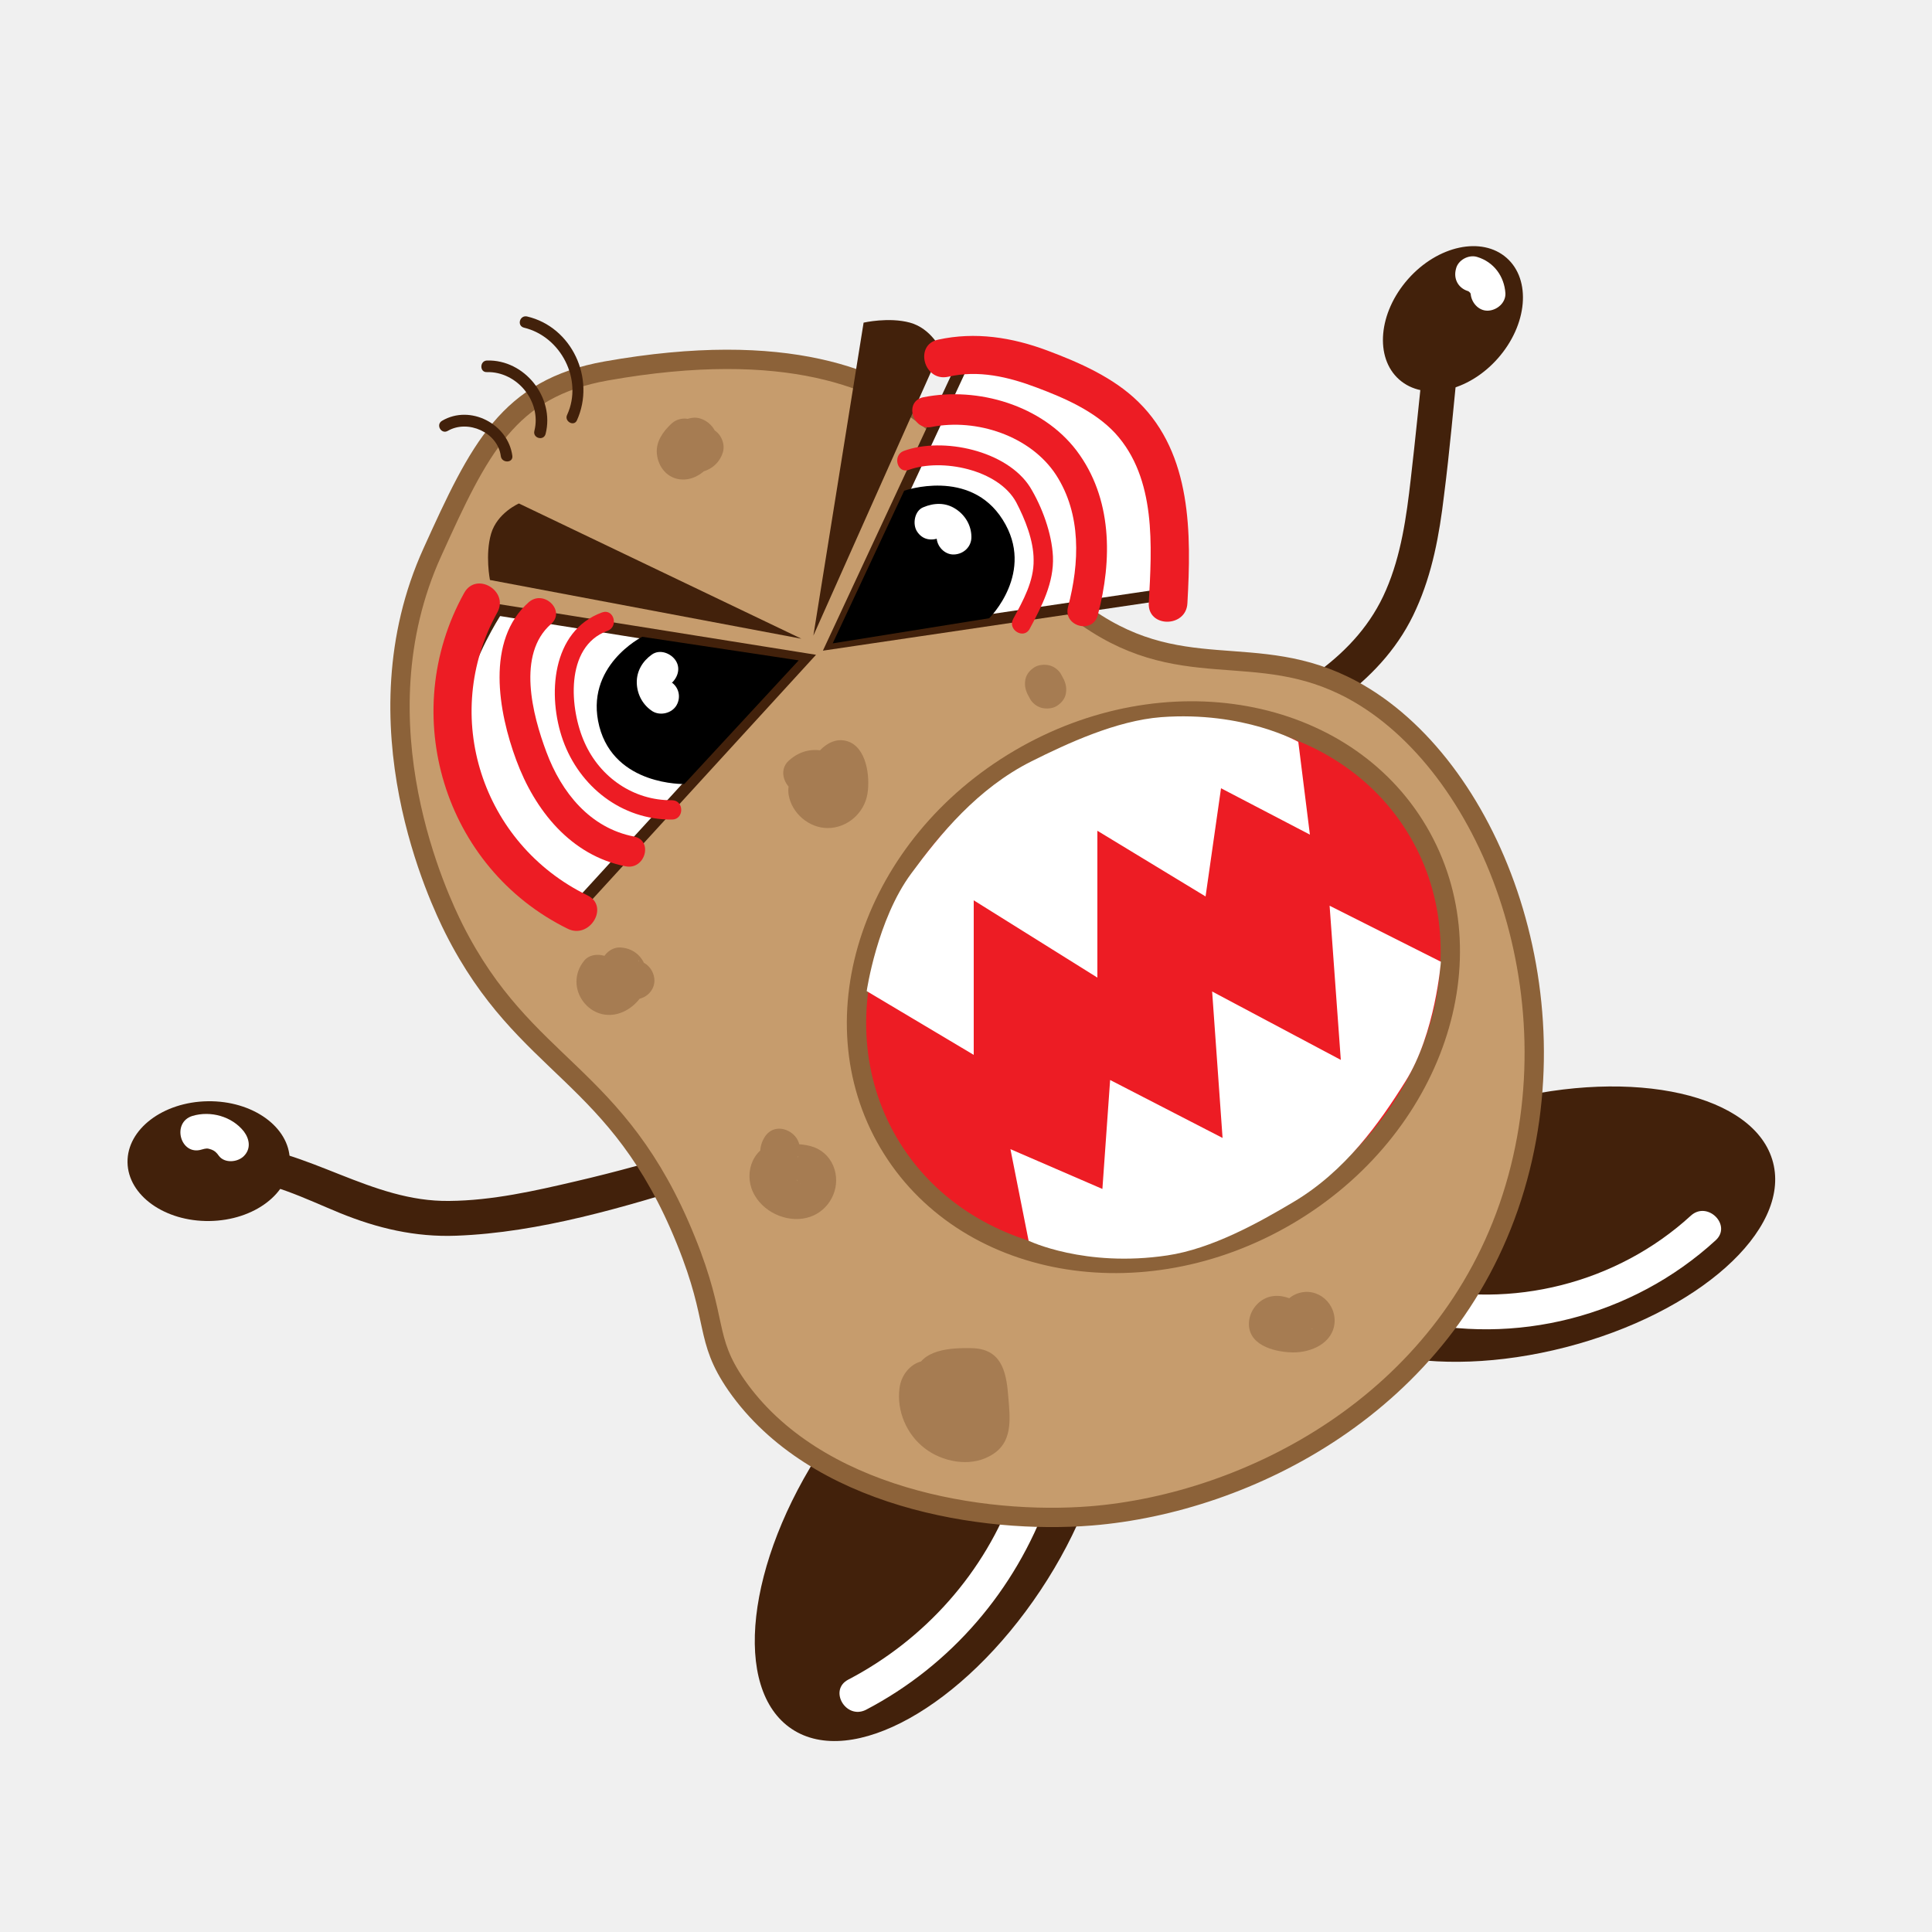
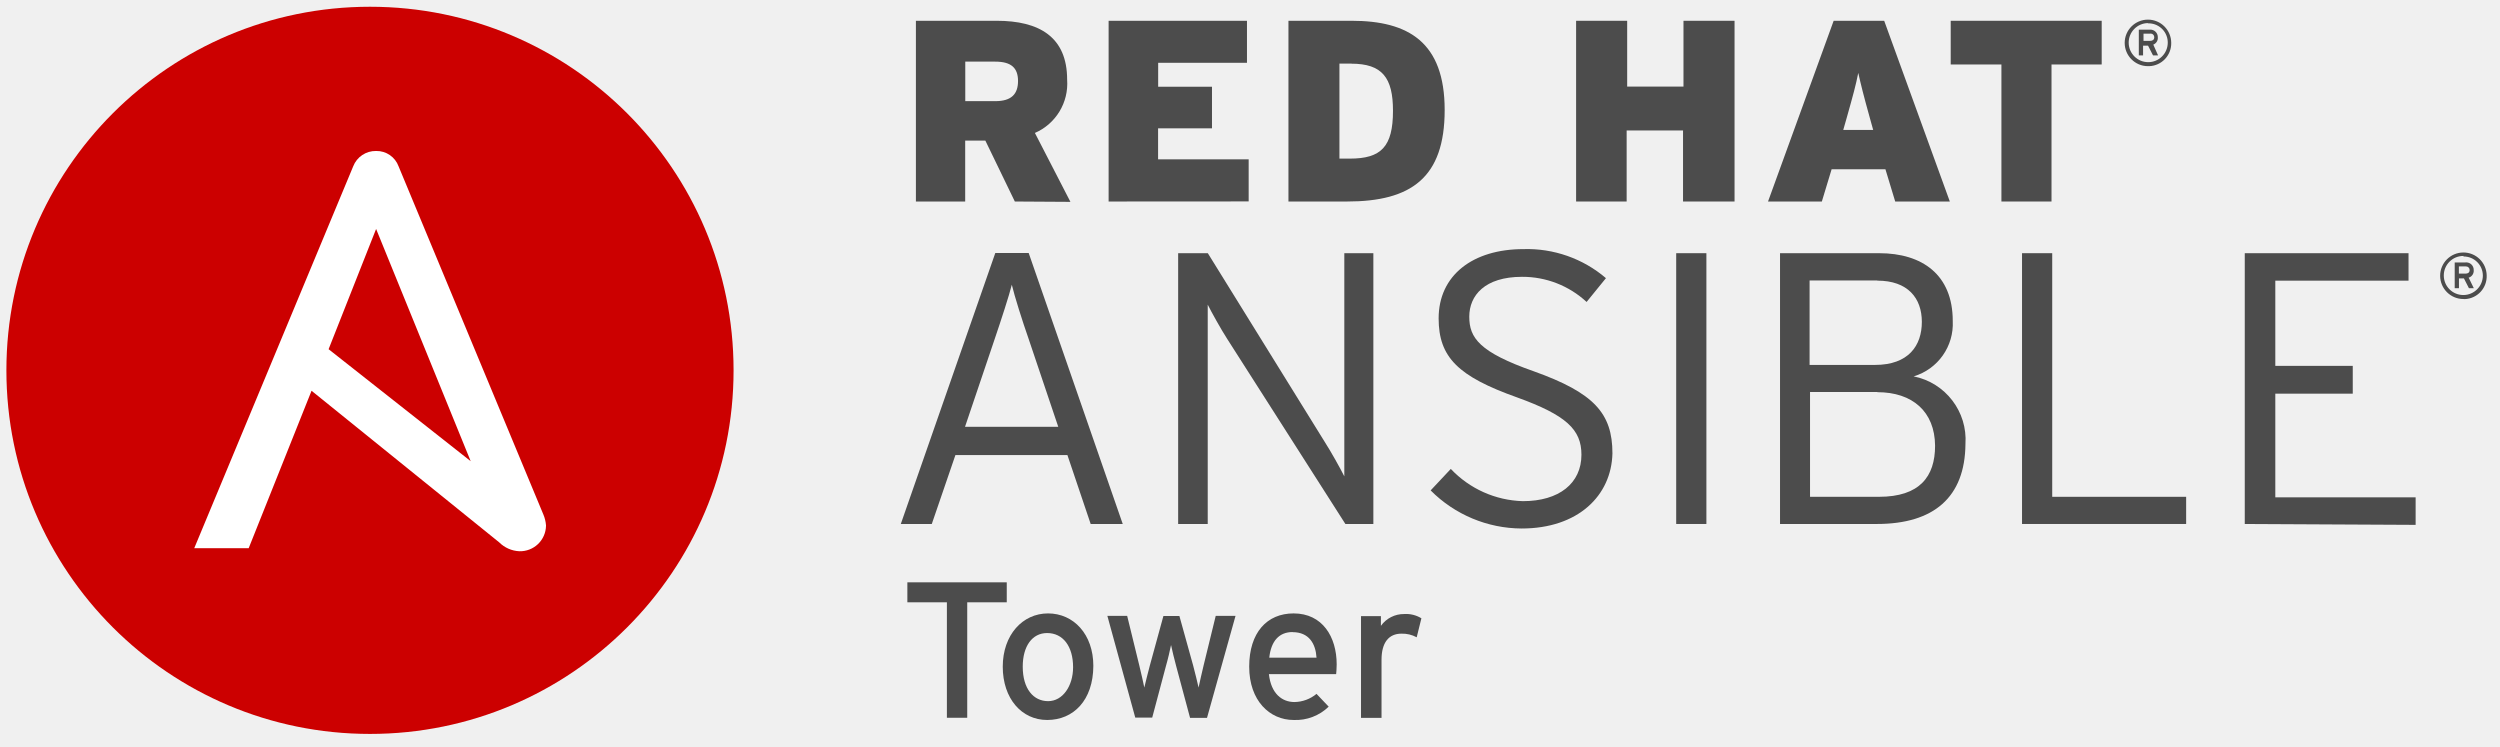
- <svg xmlns="http://www.w3.org/2000/svg" version="1.1" id="Layer_1" x="0px" y="0px" viewBox="0 0 500 500" style="enable-background:new 0 0 500 500;" xml:space="preserve">
-   <style type="text/css">
- 	.st0{display:none;}
- 	.st1{display:inline;fill:#ED1C24;}
- 	.st2{fill:#42210B;}
- 	.st3{fill:#FFFFFF;}
- 	.st4{fill:#C69C6D;stroke:#8C6239;stroke-width:5;stroke-miterlimit:10;}
- 	.st5{fill:#FFFFFF;stroke:#42210B;stroke-width:3;stroke-miterlimit:10;}
- 	.st6{fill:#ED1C24;stroke:#8C6239;stroke-width:5;stroke-miterlimit:10;}
- 	.st7{fill:#A67C52;}
- 	.st8{fill:#ED1C24;}
- </style>
-   <g class="st0">
-     <path class="st1" d="M319.8,169.3c1.5-14.2,13.7-27.2,29.9-31.9c-13.1,1.5-27.3-1.7-36-10c-8.7-8.3-10-21.9-1.4-30.1   c-12,6.7-28.1,8.1-41.4,3.4c-13.3-4.6-23.5-15.1-26.2-26.9c-2-8.8,0-17.9,2-26.7c-6.2,9.4-17.6,17.3-30.5,17.3   c-12.9,0.1-25.7-10.2-22.9-20.7c-5.5,7.8-11.4,15.9-21,20.2c-9.5,4.3-23.7,2.7-28.2-5.5c-1.6,10.8-7.5,22-19.1,27   c-9,3.9-21.5,2.2-28-3.8c5.7,11.4,4.3,25.3-4.1,35.6c-9.9,12.2-29.1,18.6-46.4,15.6c14.7,7.2,28.5,17.7,32.1,31.5   c3.7,13.8-7.1,30.7-24.1,31.7c13.6,3.1,28,7.4,35.6,17.2c7.6,9.8,2.9,26.4-11.1,28c12.8-2.6,27.4,3.9,31.9,14.2   c4.1,9.5-0.9,20.9-10.9,26.5c18.6-8.9,41-17.1,59.6-8.8c13.9,6.2,20.8,21.6,15.1,33.8c10.4-10.6,23-21.3,39.2-23.5   c12.8-1.8,27.5,4.6,31.9,14.1c-0.3-12.7,6.1-25.5,17.5-34c13.8-10.3,34.4-14,52-9.2c-11.1-7.8-14.9-22-8.9-33   c6-11,21.3-18,35.7-16.2C327.5,198.1,318.3,183.5,319.8,169.3z" />
-   </g>
-   <g>
-     <g>
-       <g>
-         <path class="st2" d="M179.7,297.3c-10.1,3.2-20.3,6-30.6,8.4c-10.7,2.5-21.7,5-32.8,5.1C96,311.1,79.9,297.2,60,296.1     c-5.8-0.3-5.8,8.7,0,9c9.9,0.5,18.9,5.1,27.9,8.8c9.8,4,19.6,6.3,30.2,5.9c21.5-0.8,43.5-7.4,64-13.8     C187.6,304.3,185.2,295.6,179.7,297.3L179.7,297.3z" />
-       </g>
-     </g>
-     <g>
-       <g>
-         <path class="st2" d="M322.2,194.8c17.9-8,36-18.5,44.3-37.2c4.2-9.3,6-19.2,7.2-29.3c1.5-11.7,2.5-23.4,3.7-35.2     c0.6-5.8-8.4-5.7-9,0c-1.1,10.3-2.1,20.6-3.3,30.9c-1.1,9.7-2.5,19.7-6.4,28.7c-7.5,17.5-24.6,26.8-41.2,34.2     C312.4,189.4,316.9,197.2,322.2,194.8L322.2,194.8z" />
-       </g>
-     </g>
-     <g>
-       <ellipse transform="matrix(0.5541 -0.8324 0.8324 0.5541 -219.4917 376.0051)" class="st2" cx="241.2" cy="392.9" rx="65.5" ry="33.7" />
-     </g>
-     <g>
-       <g>
-         <path class="st3" d="M224.1,442.5c22-11.5,38.7-31,47.1-54.3c2-5.5-6.7-7.8-8.7-2.4c-7.6,21.1-23.1,38.5-43,48.9     C214.4,437.4,218.9,445.1,224.1,442.5L224.1,442.5z" />
-       </g>
-     </g>
-     <g>
-       <ellipse transform="matrix(0.9684 -0.2494 0.2494 0.9684 -66.4734 109.0276)" class="st2" cx="397" cy="316.8" rx="63.9" ry="32.9" />
-     </g>
-     <g>
-       <g>
-         <path class="st3" d="M363.8,341.5c28.3,7,58.7-0.8,80.2-20.5c4.3-3.9-2.1-10.3-6.4-6.4c-19.1,17.5-46.4,24.4-71.5,18.2     C360.5,331.5,358.1,340.1,363.8,341.5L363.8,341.5z" />
-       </g>
-     </g>
-     <path class="st4" d="M156.9,96c-25.4,4.5-32.9,20.2-45,46.9c-20.2,44.4,2,90.3,5.6,97.5c18.4,36.5,42.3,36.8,60,80.6   c8.6,21.2,4.6,25.2,13.1,37.5c20.4,29.2,63.7,36.1,91.9,33.8c40.3-3.3,91.5-28.8,108.8-82.5c17.1-53.2-6-112.1-41.2-131.2   c-25.3-13.7-44.9-0.5-71.2-20.6c-21.6-16.5-18.4-33.1-37.5-48.8C227.9,98.1,203.7,87.7,156.9,96z" />
-     <ellipse transform="matrix(0.6622 -0.7494 0.7494 0.6622 65.2068 309.6339)" class="st2" cx="376" cy="82.5" rx="21" ry="15.5" />
-     <g>
-       <g>
-         <path class="st3" d="M379.8,75.3c0.8,0.2-0.6-0.4-0.1-0.1c0.2,0.1,0.3,0.2,0.5,0.3c0.4,0.2-0.6-0.7-0.1-0.1     c0.1,0.1,0.7,0.8,0.2,0.2c-0.4-0.5,0,0,0.1,0.1c0.4,0.7,0,0.2,0-0.2c0,0.1,0.1,0.4,0.2,0.5c0.3,0.9-0.1-1,0-0.1     c0.1,2.3,2,4.6,4.5,4.5c2.3-0.1,4.6-2,4.5-4.5c-0.3-4.4-3-8.1-7.3-9.4c-2.2-0.7-5,0.8-5.5,3.1C376.1,72.2,377.4,74.5,379.8,75.3     L379.8,75.3z" />
-       </g>
-     </g>
-     <ellipse transform="matrix(0.9999 -1.433736e-02 1.433736e-02 0.9999 -4.303 0.8051)" class="st2" cx="54" cy="300.5" rx="21" ry="15.5" />
-     <g>
-       <g>
-         <path class="st3" d="M52.2,297.5c1.1-0.3,1.4-0.4,2.5,0c0.8,0.3,1.3,0.7,2,1.7c1.5,1.9,4.8,1.6,6.4,0c1.9-1.9,1.5-4.4,0-6.4     c-3.1-3.9-8.6-5.4-13.3-4C44.3,290.5,46.7,299.2,52.2,297.5L52.2,297.5z" />
-       </g>
-     </g>
-     <g>
-       <g>
-         <path class="st2" d="M149.3,108.8c4.9-10.8-1.3-24.2-12.9-26.9c-1.9-0.4-2.7,2.4-0.8,2.9c9.6,2.3,15.3,13.5,11.2,22.5     C145.9,109,148.5,110.5,149.3,108.8L149.3,108.8z" />
-       </g>
-     </g>
-     <g>
-       <g>
-         <path class="st2" d="M141.2,112.3c2.4-9.4-5.4-19.3-15.2-19c-1.9,0.1-1.9,3.1,0,3c7.8-0.2,14.2,7.6,12.3,15.2     C137.8,113.4,140.7,114.2,141.2,112.3L141.2,112.3z" />
-       </g>
-     </g>
-     <g>
-       <g>
-         <path class="st2" d="M132.6,118c-1.1-8.3-10.9-13.4-18.2-9.1c-1.7,1-0.2,3.6,1.5,2.6c5.2-3,12.9,0.4,13.7,6.5     C129.8,119.9,132.8,119.9,132.6,118L132.6,118z" />
-       </g>
-     </g>
-     <path class="st5" d="M215.5,166.5l34-73c0,0,35,0,46,21c7.5,14.3,8,39,8,39L215.5,166.5z" />
-     <path class="st5" d="M208.2,170.5l-79.5-12.7c0,0-19.6,29-8.4,49.9c7.6,14.2,27.8,28.5,27.8,28.5L208.2,170.5z" />
-     <path class="st2" d="M210.5,164.5l33-74c0,0-2.5-5.5-8-7s-12,0-12,0L210.5,164.5z" />
-     <path class="st2" d="M207.4,165.3l-73.1-35c0,0-5.6,2.4-7.2,7.8c-1.6,5.5-0.3,12-0.3,12L207.4,165.3z" />
-     <path d="M215.5,166.5L234,127c0,0,17-6,25.5,7.5c8.6,13.6-3.5,25.5-3.5,25.5L215.5,166.5z" />
-     <path d="M206.7,170.9l-29.6,32c0,0-18,0.5-22-14.9c-4-15.6,11.1-23.2,11.1-23.2L206.7,170.9z" />
-     <g>
-       <g>
-         <path class="st3" d="M243.4,139.1c-0.6,0.2-0.7,0.3-0.4,0.2c0.3-0.1,0.2-0.1-0.5,0.1c0.7,0-0.3,0-0.4-0.1c0.1,0,0.3,0.1,0.4,0.1     c0.3,0.1,0.2,0-0.4-0.2c0,0,0.6,0.3,0.6,0.3c0.5,0.2-0.9-0.6-0.1-0.1c0.6,0.4-0.3-0.5-0.1-0.1c0.3,0.5-0.3-1-0.1-0.2     c0.2,0.8,0-1,0-0.1c0,2.4,2.1,4.6,4.5,4.5c2.5-0.1,4.5-2,4.5-4.5c0-3-1.6-5.7-4.1-7.3c-2.6-1.7-5.6-1.6-8.4-0.4     c-2.2,0.9-2.8,4.3-1.6,6.2C238.7,139.7,241,140.1,243.4,139.1L243.4,139.1z" />
-       </g>
-     </g>
-     <g>
-       <g>
-         <path class="st3" d="M173.5,176.4c-0.5-0.3-0.1,0,0.2,0.1c-0.7-0.6,0.3,0.5,0.1,0c-0.3-0.5,0.4,0.8,0.1,0.2     c-0.4-0.8,0.2,0.2,0,0.1c0,0,0-0.6,0-0.6c-0.1,0.1-0.1,1,0,0.3c-0.1,0.2-0.1,0.3-0.2,0.5c0.2-0.3,0.2-0.4,0-0.1     c-0.2,0.2-0.2,0.3-0.1,0.1c0.2-0.2,0.1-0.2-0.3,0.2c1.9-1.4,3-4,1.6-6.2c-1.2-1.9-4.1-3.1-6.2-1.6c-2.4,1.7-4,4.3-3.9,7.4     c0.1,3,1.6,5.7,4.1,7.3c2,1.2,5,0.5,6.2-1.6C176.3,180.4,175.7,177.7,173.5,176.4L173.5,176.4z" />
-       </g>
-     </g>
-     <ellipse transform="matrix(0.862 -0.5069 0.5069 0.862 -88.3186 186.5516)" class="st6" cx="298.5" cy="255.5" rx="79.5" ry="68.5" />
-     <g>
-       <g>
-         <path class="st7" d="M173.6,109.8c-2.1,2-3.9,4.6-3.6,7.6c0.3,3.5,2.8,6.6,6.6,6.7c6,0.2,11.5-7.7,8.2-13c-1-1.7-3.1-3.1-5.2-3     c-1.7,0.1-3.1,0.8-4.4,1.9c-2,1.8-2.8,5.2-1.9,7.7c2.4,6.6,11.8,5.9,13.8-0.7c0.7-2.5-0.9-5.6-3.5-6.2c-2.7-0.6-5.4,0.8-6.2,3.5     c0.6-2.1,3.1-2.6,4.6-1c0.8,0.9,1,1.8,0.8,2.8c0.2-0.5,0.1-0.4-0.1,0.3c-0.4,0.7-1,1.2-1.8,1.4c-0.9,0-1.8,0-2.7,0     c-1.8-0.6-2.5-1.6-2.3-3.1c-0.1-0.4-0.1-0.7,0.1-1c0.2-0.3,0.1-0.3-0.1,0.1c0.1-0.1,0.2-0.2,0.3-0.4c-0.2,0.3-0.5,0.5-0.7,0.8     c-0.1,0.1-0.2,0.2-0.3,0.3c-0.3,0.2-0.2,0.2,0.1-0.1c1.3,0.2,2.6,0.4,3.9,0.6c0.2,0.4,0.5,0.9,0.7,1.3c0.2,0.6-0.2,0.9-0.2,1.4     c0,0.4,0.4-0.5-0.1,0.1c0.3-0.4,0.6-0.7,1-1c1.9-1.8,2-5.3,0-7.1C178.7,107.9,175.6,107.8,173.6,109.8L173.6,109.8z" />
-       </g>
-     </g>
-     <g>
-       <g>
-         <path class="st7" d="M151.2,248.6c-5.7,7,1.7,16.9,10,13.3c3.4-1.5,6.3-5,6.3-8.9c0-4.2-2.7-7.6-7-7.8c-3.1-0.1-5.8,3.3-4.8,6.3     c1.2,3.4,3.7,6.1,7.3,7c2.6,0.6,5.4-0.8,6.2-3.5c0.7-2.5-0.9-5.5-3.5-6.2c-1.7-0.4,0,0.1-0.2,0.1c-0.4,0-0.4-0.8-0.1-0.1     c-1.6,2.1-3.2,4.2-4.8,6.3c-2.4-0.1-2.8-1.1-3-2.6c0.1,0.7-0.1,0.2,0.1-0.1c0.7-0.9-0.5,0.5,0,0c-0.5,0.5-0.3,0.1-0.2,0.2     c0.1,0,0.6,0,0.7,0c0.4,0.1,0.5,0.4,0.8,0.6c0.2,0.3,0.2,0.2-0.1-0.2c0.1,0.1,0.1,0.3,0.2,0.4c0,1,0.1,1.1-0.7,2.1     c1.7-2.1,2-5,0-7.1C156.5,246.8,152.9,246.5,151.2,248.6L151.2,248.6z" />
-       </g>
-     </g>
-     <g>
-       <g>
-         <path class="st7" d="M204.1,205.7c0.8,4.8,5.3,8.6,10.1,8.6c5.1,0,9.5-3.9,10.3-8.9c0.7-4.4-0.2-12.1-5.3-13.6     c-2.7-0.8-5.2,0.5-7,2.4c-1.1,1.2-1.5,1.7-3.1,1.2c0.7,2.8,1.5,5.6,2.2,8.4c0.2-0.2-0.5,0.2-0.5,0.2c6.3,1.4,8.9-8.2,2.7-9.6     c-3.5-0.8-6.6,0-9.3,2.4c-3,2.6-1.1,7.2,2.2,8.4c2.6,0.9,5.5,0.8,8-0.2c1.3-0.5,2.4-1.2,3.4-2.1c0.4-0.3,0.7-0.6,1-1     c0.2-0.3,0.4-0.5,0.6-0.7c0.4-0.4,0.3-0.4-0.5,0.3c-0.9,0-1.8,0-2.7,0c0.2,0.1,0.3,0.1,0.5,0.2c-0.7-0.4-1.5-0.9-2.2-1.3     c0.1,0.2,0.3,0.3,0.4,0.5c-0.4-0.7-0.9-1.5-1.3-2.2c0.4,1.2,0.8,2.5,1,3.7c0,0.4,0,0.8,0,1.2c0,0.5-0.5,0.9,0,0.4     c-0.8,0.6-0.9,0.2-1.1-0.9c-0.4-2.7-3.8-4.1-6.2-3.5C204.7,200.3,203.7,203,204.1,205.7L204.1,205.7z" />
-       </g>
-     </g>
-     <g>
-       <g>
-         <path class="st7" d="M265.9,179.6c0.2,0.4,0.5,0.9,0.7,1.3c0.6,1.1,1.8,2,3,2.3c1.2,0.3,2.8,0.2,3.9-0.5c1.1-0.7,2-1.7,2.3-3     c0.3-1.4,0.1-2.6-0.5-3.9c-0.2-0.4-0.5-0.9-0.7-1.3c-0.6-1.1-1.8-2-3-2.3c-1.2-0.3-2.8-0.2-3.9,0.5c-1.1,0.7-2,1.7-2.3,3     C265.1,177.1,265.3,178.3,265.9,179.6L265.9,179.6z" />
-       </g>
-     </g>
-     <g>
-       <g>
-         <path class="st7" d="M200.4,295.8c-6.1,1.6-8.1,8.6-5,13.7c2.8,4.7,9.1,7.2,14.3,5.4c4.9-1.7,7.8-7.1,6.3-12.2     c-0.8-2.7-2.7-4.8-5.3-5.8c-1.4-0.5-2.8-0.7-4.2-0.8c-0.1,0-0.9-0.1-0.9-0.1c0.2-0.4,1.2,2.5,0.9,0.7c0,0.9,0,1.8,0,2.7     c-0.1,0.1-0.1,0.1-0.2,0.2c3.1-5.6-5.5-10.7-8.6-5c-1.7,3-1.1,6.6,1.4,9c1.3,1.2,2.8,2,4.5,2.3c0.8,0.1,1.6,0.2,2.4,0.3     c0.4,0,0.7,0,1.1,0.1c0.2,0.1,0.1,0.1-0.2-0.1c0,0.1-0.6-0.5-0.6-0.5c-0.1-0.1-0.1-0.2,0-0.3c0.1-0.3,0.1-0.1-0.1,0.5     c-0.3-0.1,0.7-0.2-0.3-0.3c-0.9-0.1-1.1-0.6-1.8-0.9c0,0-0.2-0.3-0.3-0.3c0.3,0-0.8,1.2-0.8,1.2     C209.3,303.8,206.6,294.2,200.4,295.8L200.4,295.8z" />
-       </g>
-     </g>
-     <g>
-       <g>
-         <path class="st7" d="M244.8,355.3c-4-6.2-11.2-2.3-12,3.9c-0.8,5.9,1.8,12,6.5,15.6c4.5,3.5,11.5,4.9,16.7,2.1     c6.4-3.3,5.4-9.8,4.9-15.9c-0.5-6.3-1.9-12-9.5-12.1c-5.1-0.1-13.1,0.2-14.5,6.4c-1.2,5.4,2.5,12.8,8.2,13.8     c6.2,1.1,11.2-5.5,7.8-11c-2.2-3.5-8.1-3.1-9.1,1.2c-1.1,4.4,0.5,8,4.1,10.6c5.2,3.8,10.2-4.8,5-8.6c0.2,0.2,0.4,0.5,0.5,0.7     c-3,0.4-6.1,0.8-9.1,1.2c-0.4-0.7,3.4-3.1,2.9-4.8c-0.8-2.6-1.7,1.4-1.9,1.1c0,0.1,5.2-0.1,5.6-0.4c0.7,0.1,0.8-0.1,0.2-0.6     c-0.4-0.7-0.5-0.8-0.4-0.3c-0.2,0.3,0.2,1.9,0.2,2.3c0.2,2,0.3,4,0.5,5.9c0.1,1.6,0.4,1.7-1.1,2c-1.3,0.2-2.9-0.3-4-0.9     c-1.4-0.8-2.5-2-3.1-3.5c-0.3-0.7-0.4-1.3-0.5-2c0-0.3-0.1-0.7,0-1c0.2-1.9-1.1-1.5-3.8,1.2c-1-0.8-2-1.5-3-2.3     c0.1,0.2,0.2,0.4,0.4,0.6C239.6,365.7,248.3,360.7,244.8,355.3L244.8,355.3z" />
-       </g>
-     </g>
-     <g>
-       <g>
-         <path class="st7" d="M336.5,337.4c-2.4-1.5-5.1-2.5-7.9-1.8c-2.7,0.7-4.9,3.2-5.3,6c-0.9,6.4,6.3,8.3,11.2,8.4     c4.8,0.1,10.6-2.4,10.9-7.9c0.2-5.6-5.5-9.6-10.6-6.9c-5.7,3-0.7,11.6,5,8.6c-0.1,0.1-0.2,0.1-0.3,0.2c-0.9,0-1.8,0-2.7,0     c-2.1-0.4-1.4-4.8-0.3-4.3c0,0-1.3,0.3-1.3,0.3c-0.6,0-1.2,0-1.8-0.1c-0.5-0.1-1-0.2-1.5-0.4c-1.2-0.5-1-0.2,0.6,0.7     c0.2,0.8,0.5,1.7,0.7,2.5c-3.4,1.1-4.4,1.9-2.8,2.7c0.4,0.2,0.7,0.4,1.1,0.7C336.9,349.6,341.9,340.9,336.5,337.4L336.5,337.4z" />
-       </g>
-     </g>
-     <path class="st3" d="M224.3,256.5L252,273v-40l32,20v-38l28,17l4-28l23,12l-3-24c0,0-14-8-35.5-6.4c-11.6,0.9-24.3,6.8-33.5,11.4   c-14,7-23.7,18.9-31.2,29.1C227,238,224.3,256.5,224.3,256.5z" />
-     <path class="st3" d="M372.9,248.9l-28.8-14.5l2.9,39.9l-33.3-17.7l2.7,37.9l-29.1-15l-2,28.2l-23.8-10.3l4.7,23.7   c0,0,14.5,7,35.9,3.8c11.5-1.7,23.7-8.5,32.6-13.8c13.5-8,22.3-20.5,29-31.2C371.5,267.5,372.9,248.9,372.9,248.9z" />
-   </g>
-   <g>
-     <g>
-       <path class="st8" d="M235.2,121.6c8.5-3.1,23.2-0.1,27.8,8.4c2.3,4.4,4.5,9.9,4.5,14.9c0.1,5.5-2.7,10.5-5.3,15.3    c-1.5,2.8,2.8,5.4,4.3,2.5c3.1-5.8,6.3-11.9,6-18.7c-0.3-6-2.8-12.8-5.9-17.9c-6-9.5-22.6-13.1-32.7-9.4    C230.9,117.8,232.2,122.7,235.2,121.6L235.2,121.6z" />
-     </g>
-   </g>
-   <g>
-     <g>
-       <path class="st8" d="M241.1,110.5c11.6-2.3,25.6,2.3,32.2,12.4c6.6,10.2,6.1,22.8,3.1,34.2c-1.3,5,6.4,7.1,7.7,2.1    c3.8-14.3,3.8-30.3-5.5-42.6c-8.9-11.7-25.5-16.6-39.6-13.8C233.9,103.8,236.1,111.5,241.1,110.5L241.1,110.5z" />
-     </g>
-   </g>
-   <g>
-     <g>
-       <path class="st8" d="M245.4,97.5c7.8-1.8,15.5,0,22.9,2.8c7.2,2.7,15,6.1,20.3,11.8c10.7,11.7,9.5,29.3,8.7,44    c-0.3,6.4,9.7,6.4,10,0c1-17.9,1.2-38.5-12.7-52.1c-6.4-6.3-15.3-10.2-23.6-13.3c-9.1-3.4-18.6-4.9-28.2-2.8    C236.5,89.2,239.1,98.9,245.4,97.5L245.4,97.5z" />
-     </g>
-   </g>
-   <g>
-     <g>
-       <path class="st8" d="M155.8,158.5c-13.1,4.8-14.2,21.6-10.1,33.1c4.3,12,15.2,20.6,28.2,20.5c3.2,0,3.2-5,0-5    c-9.9,0.1-18.6-5.9-22.6-14.9c-3.9-8.6-5.2-24.8,5.8-28.9C160.2,162.3,158.9,157.4,155.8,158.5L155.8,158.5z" />
-     </g>
-   </g>
-   <g>
-     <g>
-       <path class="st8" d="M164.1,216.5c-11.4-2.2-18.8-11.4-22.7-21.9c-3.6-9.6-7.7-25.3,1.2-33.1c3.9-3.4-1.8-9-5.7-5.7    c-11.3,9.9-7.9,28.5-3.3,40.9c4.8,13,14.1,24.7,28.3,27.5C167,225.2,169.1,217.5,164.1,216.5L164.1,216.5z" />
-     </g>
-   </g>
-   <g>
-     <g>
-       <path class="st8" d="M152,231.7c-27.3-13.3-38.1-46.5-23.3-73.2c3.1-5.6-5.5-10.7-8.6-5c-17.3,31.2-5.3,71.1,26.9,86.9    C152.7,243.1,157.8,234.5,152,231.7L152,231.7z" />
-     </g>
-   </g>
+ <svg xmlns="http://www.w3.org/2000/svg" id="logo" viewBox="0 0 281.5 84">
+   <path d="M114.27,22.69l-3.32-6.86h-2.27v6.86h-5.55V2.34h9.1c4.77,0,7.93,1.8,7.93,6.63a6.06,6.06,0,0,1-3.63,6l4,7.76ZM112.09,6.94h-3.4v4.45h3.38c1.83,0,2.56-.81,2.56-2.27s-.75-2.18-2.56-2.18Z" fill="#4c4c4c" />
+   <path d="M124.83,22.69V2.34h15.58V7.07h-10v2.7h6.06v4.68H130.4v3.49h10.2v4.74Z" fill="#4c4c4c" />
+   <path d="M151.68,22.69h-6.6V2.34h7.12c6.4,0,10.47,2.42,10.47,10.05S158.89,22.69,151.68,22.69Zm.5-15.53h-1.36v10.7H152c3.51,0,4.85-1.33,4.85-5.38,0-3.74-1.21-5.31-4.7-5.31Z" fill="#4c4c4c" />
+   <path d="M189.51,22.69v-8h-6.35v8h-5.69V2.34h5.75V9.75h6.34V2.34h5.75V22.69Z" fill="#4c4c4c" />
+   <path d="M213.4,22.69l-1.1-3.63h-6.06l-1.1,3.63h-6.06l7.39-20.35h5.69l7.39,20.35Zm-2.85-9.39c-.73-2.62-1-3.72-1.31-5.09-.27,1.37-.58,2.5-1.31,5.09l-.38,1.33h3.37Z" fill="#4c4c4c" />
+   <path d="M231,7.26V22.69h-5.64V7.26h-5.71V2.34h17V7.26Z" fill="#4c4c4c" />
+   <path d="M241.85,7.45a2.62,2.62,0,1,1,2.63-2.62A2.57,2.57,0,0,1,242,7.45Zm0-4.85a2.2,2.2,0,1,0,2.24,2.23A2.16,2.16,0,0,0,242,2.63h-.14ZM242.45,5,243,6.24h-.57l-.56-1.1h-.56v1.1h-.48V3.34h1.21a.84.84,0,0,1,.93.86.81.81,0,0,1-.58.85Zm-.34-1.21h-.75v.81h.75c.27,0,.46-.12.46-.41a.4.4,0,0,0-.39-.41h-.07Z" fill="#4c4c4c" />
+   <path d="M122.81,59l-2.62-7.76H107.58L104.92,59h-3.49l10.64-30.51h3.76L126.42,59Zm-7-20.88c-.7-2-1.57-4.75-1.88-6.06-.3,1.21-1.21,4-1.91,6.06l-3.36,9.94h10.5Z" fill="#4c4c4c" />
+   <path d="M151.49,59,138.17,38.14c-.65-1-1.79-3.05-2.18-3.84V59h-3.33V28.51H136L149.19,49.8c.65,1,1.79,3.05,2.18,3.84V28.51h3.27V59Z" fill="#4c4c4c" />
+   <path d="M171.33,59.51a14.54,14.54,0,0,1-10.24-4.29l2.27-2.42a11.59,11.59,0,0,0,8.12,3.63c4.06,0,6.59-2,6.59-5.23,0-2.83-1.7-4.45-7.27-6.46-6.59-2.35-8.81-4.49-8.81-8.89,0-4.85,3.84-7.8,9.55-7.8a13.66,13.66,0,0,1,9.29,3.27L178.65,34a10.62,10.62,0,0,0-7.27-2.83c-4.19,0-5.94,2.1-5.94,4.49s1.14,4,7.27,6.15c6.76,2.42,8.85,4.71,8.85,9.24C181.45,55.8,177.7,59.51,171.33,59.51Z" fill="#4c4c4c" />
+   <path d="M188.74,59V28.51h3.4V59Z" fill="#4c4c4c" />
+   <path d="M211.33,59h-10.9V28.51h11.16c4.85,0,8.29,2.42,8.29,7.63a6.18,6.18,0,0,1-4.4,6.24A7.27,7.27,0,0,1,221.31,50C221.26,56,217.74,59,211.33,59Zm.06-27.42h-7.63v9.51h7.36c3.79,0,5.28-2.18,5.28-4.85S214.82,31.6,211.39,31.6Zm0,12.56h-7.58V55.94h7.76c4.58,0,6.32-2.27,6.32-5.75C217.86,46.34,215.34,44.16,211.39,44.16Z" fill="#4c4c4c" />
+   <path d="M227.68,59V28.51h3.4V55.94h15.08V59Z" fill="#4c4c4c" />
+   <path d="M252.76,59V28.51H271.2V31.6h-15V41.2h8.72v3.13h-8.72V56H272v3.1Z" fill="#4c4c4c" />
+   <path d="M277.37,33.67A2.62,2.62,0,1,1,280,31a2.57,2.57,0,0,1-2.46,2.68Zm0-4.85a2.2,2.2,0,1,0,2.2,2.2v0a2.16,2.16,0,0,0-2.17-2.14h0Zm.59,2.42.59,1.21H278l-.56-1.1h-.56v1.1h-.48v-2.9h1.21a.84.84,0,0,1,.93.86.81.81,0,0,1-.55.85ZM277.62,30h-.75v.81h.75c.27,0,.46-.12.46-.41a.4.4,0,0,0-.4-.4h-.07Z" fill="#4c4c4c" />
+   <path d="M108.91,67.82v13h-2.29v-13h-4.45V65.57h11.19v2.25Z" fill="#4c4c4c" />
+   <path d="M117.91,81.07c-2.88,0-5-2.42-5-6s2.23-6,5.1-6,5.1,2.34,5.1,5.91C123.09,78.86,120.87,81.07,117.91,81.07Zm0-9.79c-1.7,0-2.75,1.5-2.75,3.78,0,2.51,1.21,3.89,2.86,3.89s2.81-1.72,2.81-3.82c0-2.35-1.13-3.85-2.93-3.85Z" fill="#4c4c4c" />
+   <path d="M135.91,80.83H134l-1.55-5.78c-.24-.87-.48-1.9-.59-2.42-.11.55-.35,1.59-.59,2.42l-1.53,5.75h-1.91l-3.14-11.45h2.23l1.36,5.56c.22.87.46,2,.57,2.51.13-.57.39-1.61.63-2.51L131,69.36h1.8l1.55,5.58c.24.9.48,1.91.61,2.48.13-.57.35-1.64.57-2.51l1.36-5.56h2.23Z" fill="#4c4c4c" />
+   <path d="M150.45,75.91h-7.57c.24,2.2,1.48,3.14,2.88,3.14a4,4,0,0,0,2.48-.92l1.37,1.44a5.32,5.32,0,0,1-3.95,1.5c-2.68,0-5-2.16-5-6s2-6,5-6c3.25,0,4.85,2.64,4.85,5.74C150.51,75.29,150.47,75.67,150.45,75.91Zm-4.91-4.74c-1.5,0-2.42,1-2.62,2.88h5.32C148.14,72.48,147.4,71.18,145.54,71.18Z" fill="#4c4c4c" />
+   <path d="M159.52,71.76a3.36,3.36,0,0,0-1.72-.41c-1.42,0-2.24,1-2.24,2.94v6.54h-2.31V69.38h2.24v1.09a3.17,3.17,0,0,1,2.62-1.33,3.29,3.29,0,0,1,1.94.48Z" fill="#4c4c4c" />
+   <circle cx="41.66" cy="41.7" r="40.94" fill="#c00" />
+   <path d="M61.19,57.95,44.88,18.73A2.63,2.63,0,0,0,42.36,17a2.71,2.71,0,0,0-2.59,1.73l-17.9,43H28L35.08,44,56.21,61.07a3.43,3.43,0,0,0,2.27,1,2.92,2.92,0,0,0,3-2.85s0,0,0-.07A3.88,3.88,0,0,0,61.19,57.95ZM42.35,25.78,53,51.93,37,39.32Z" fill="#fff" />
</svg>
